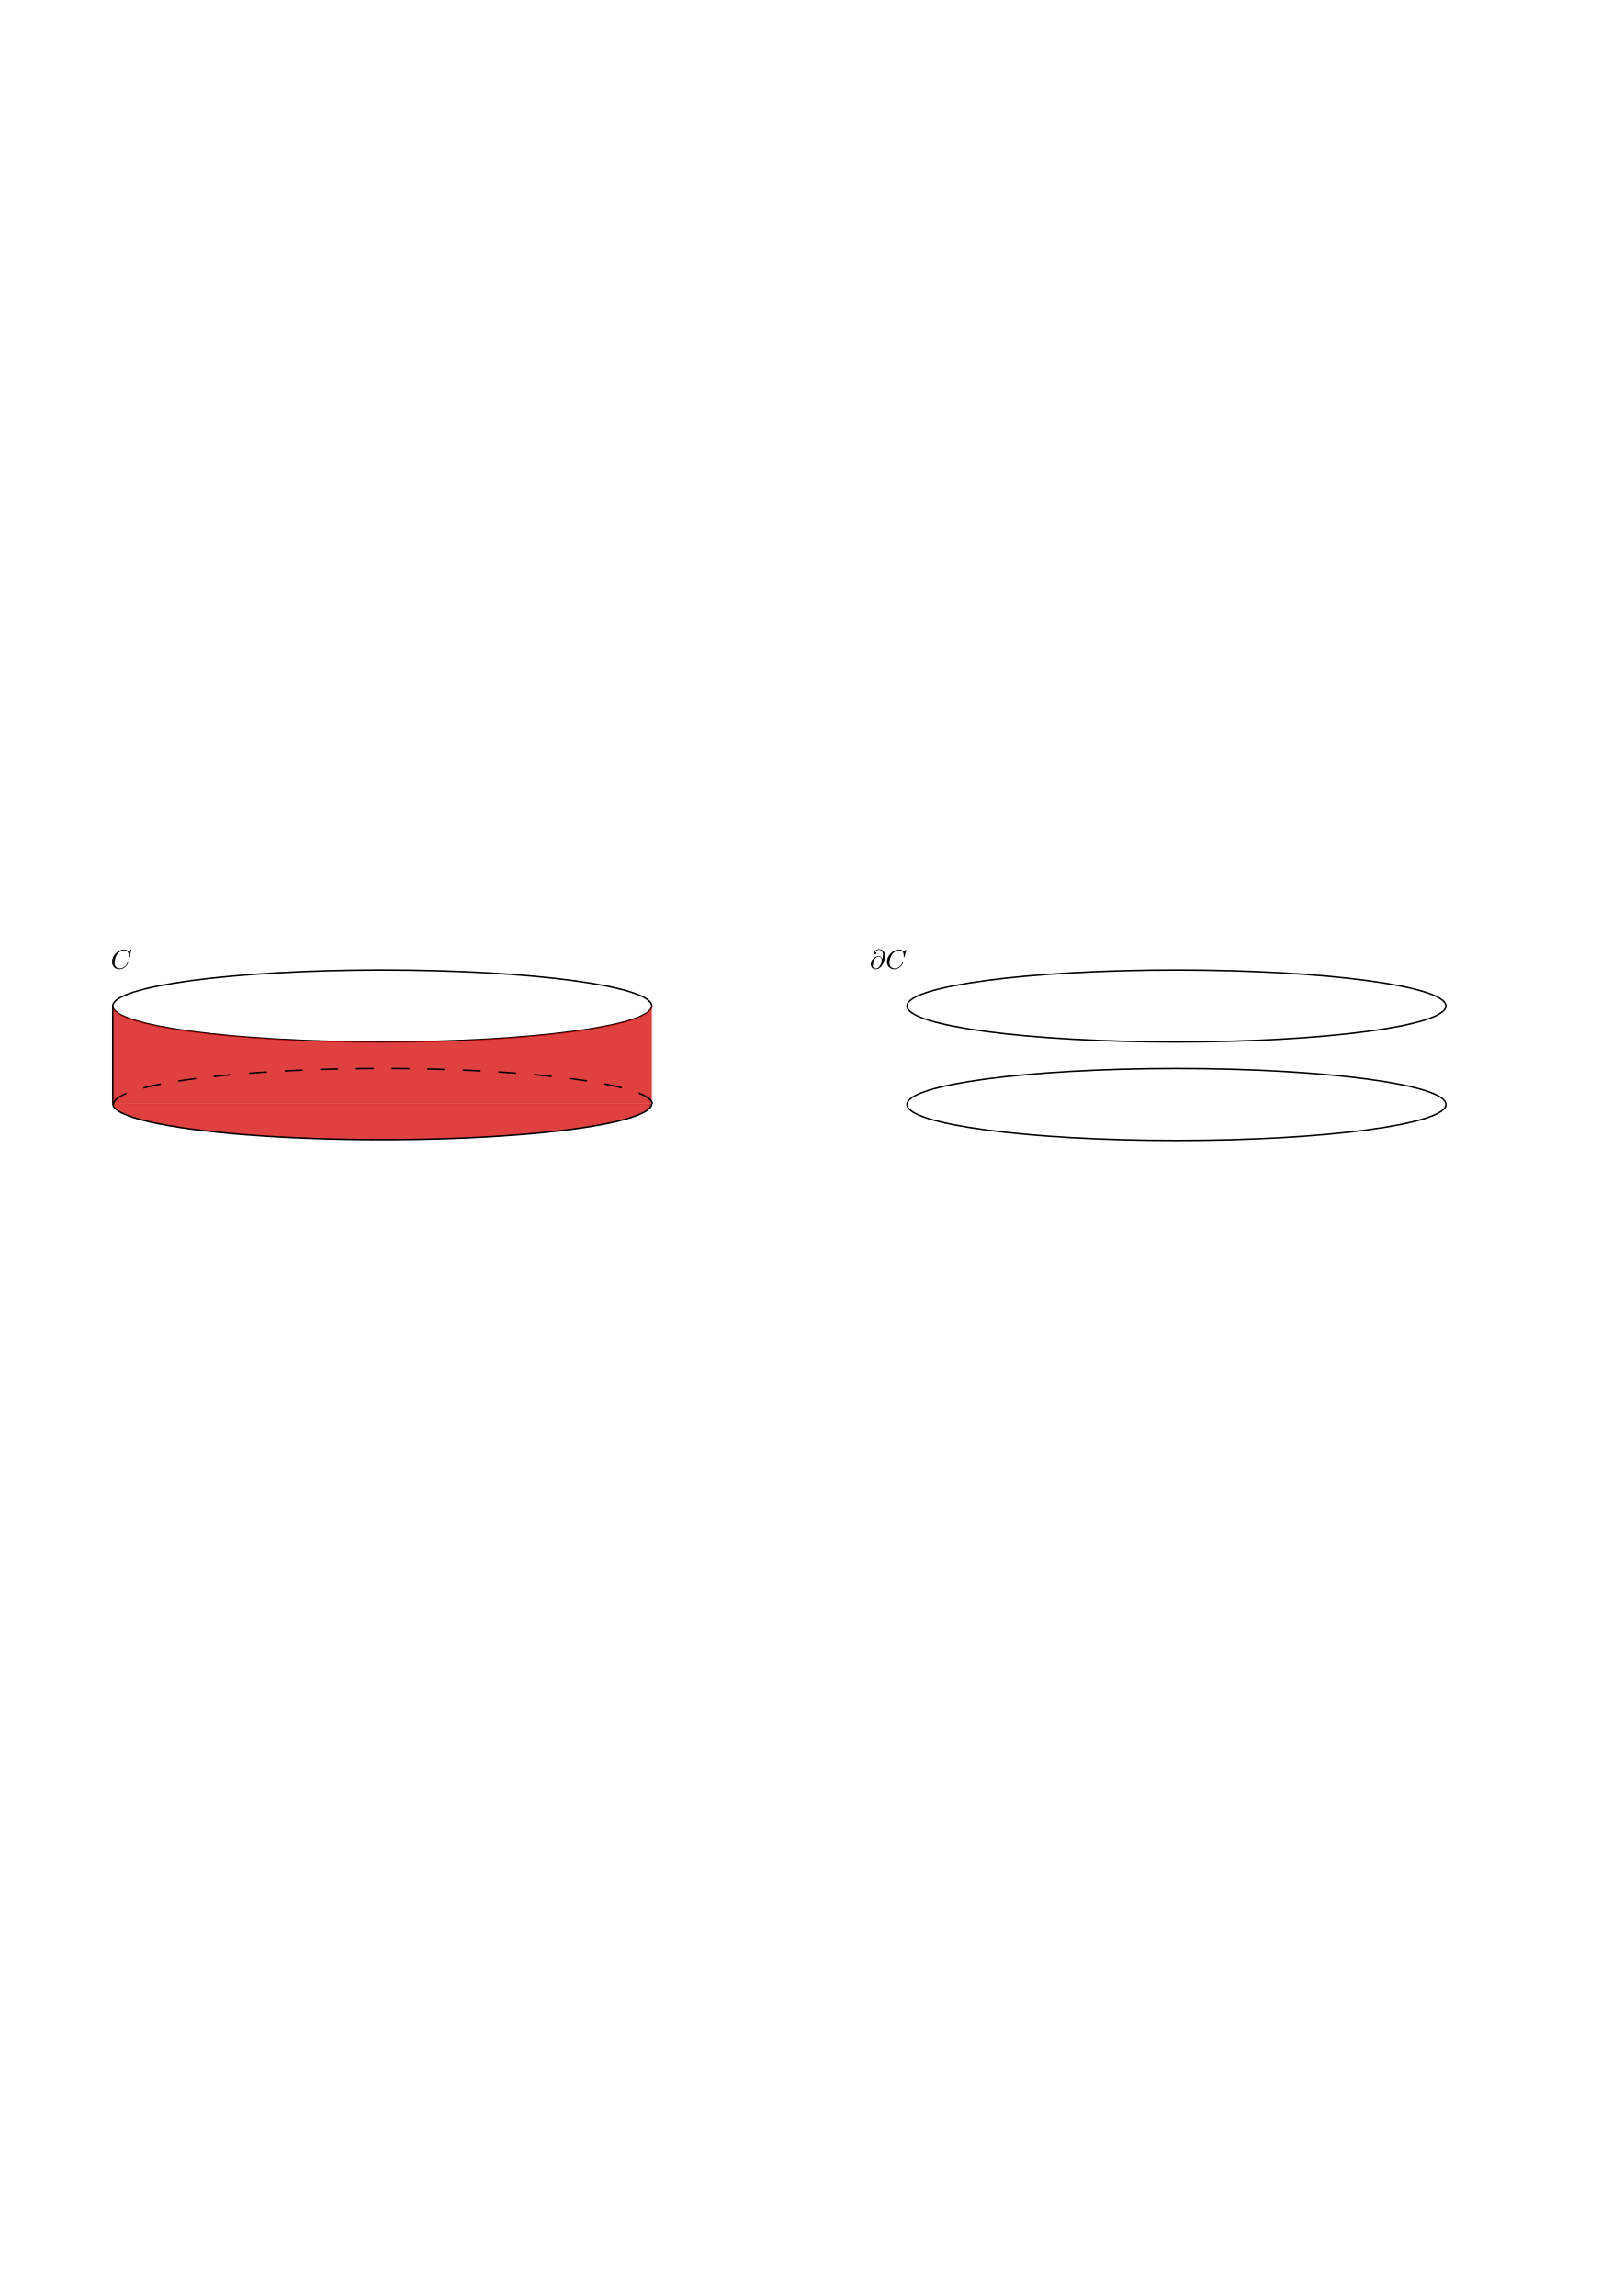
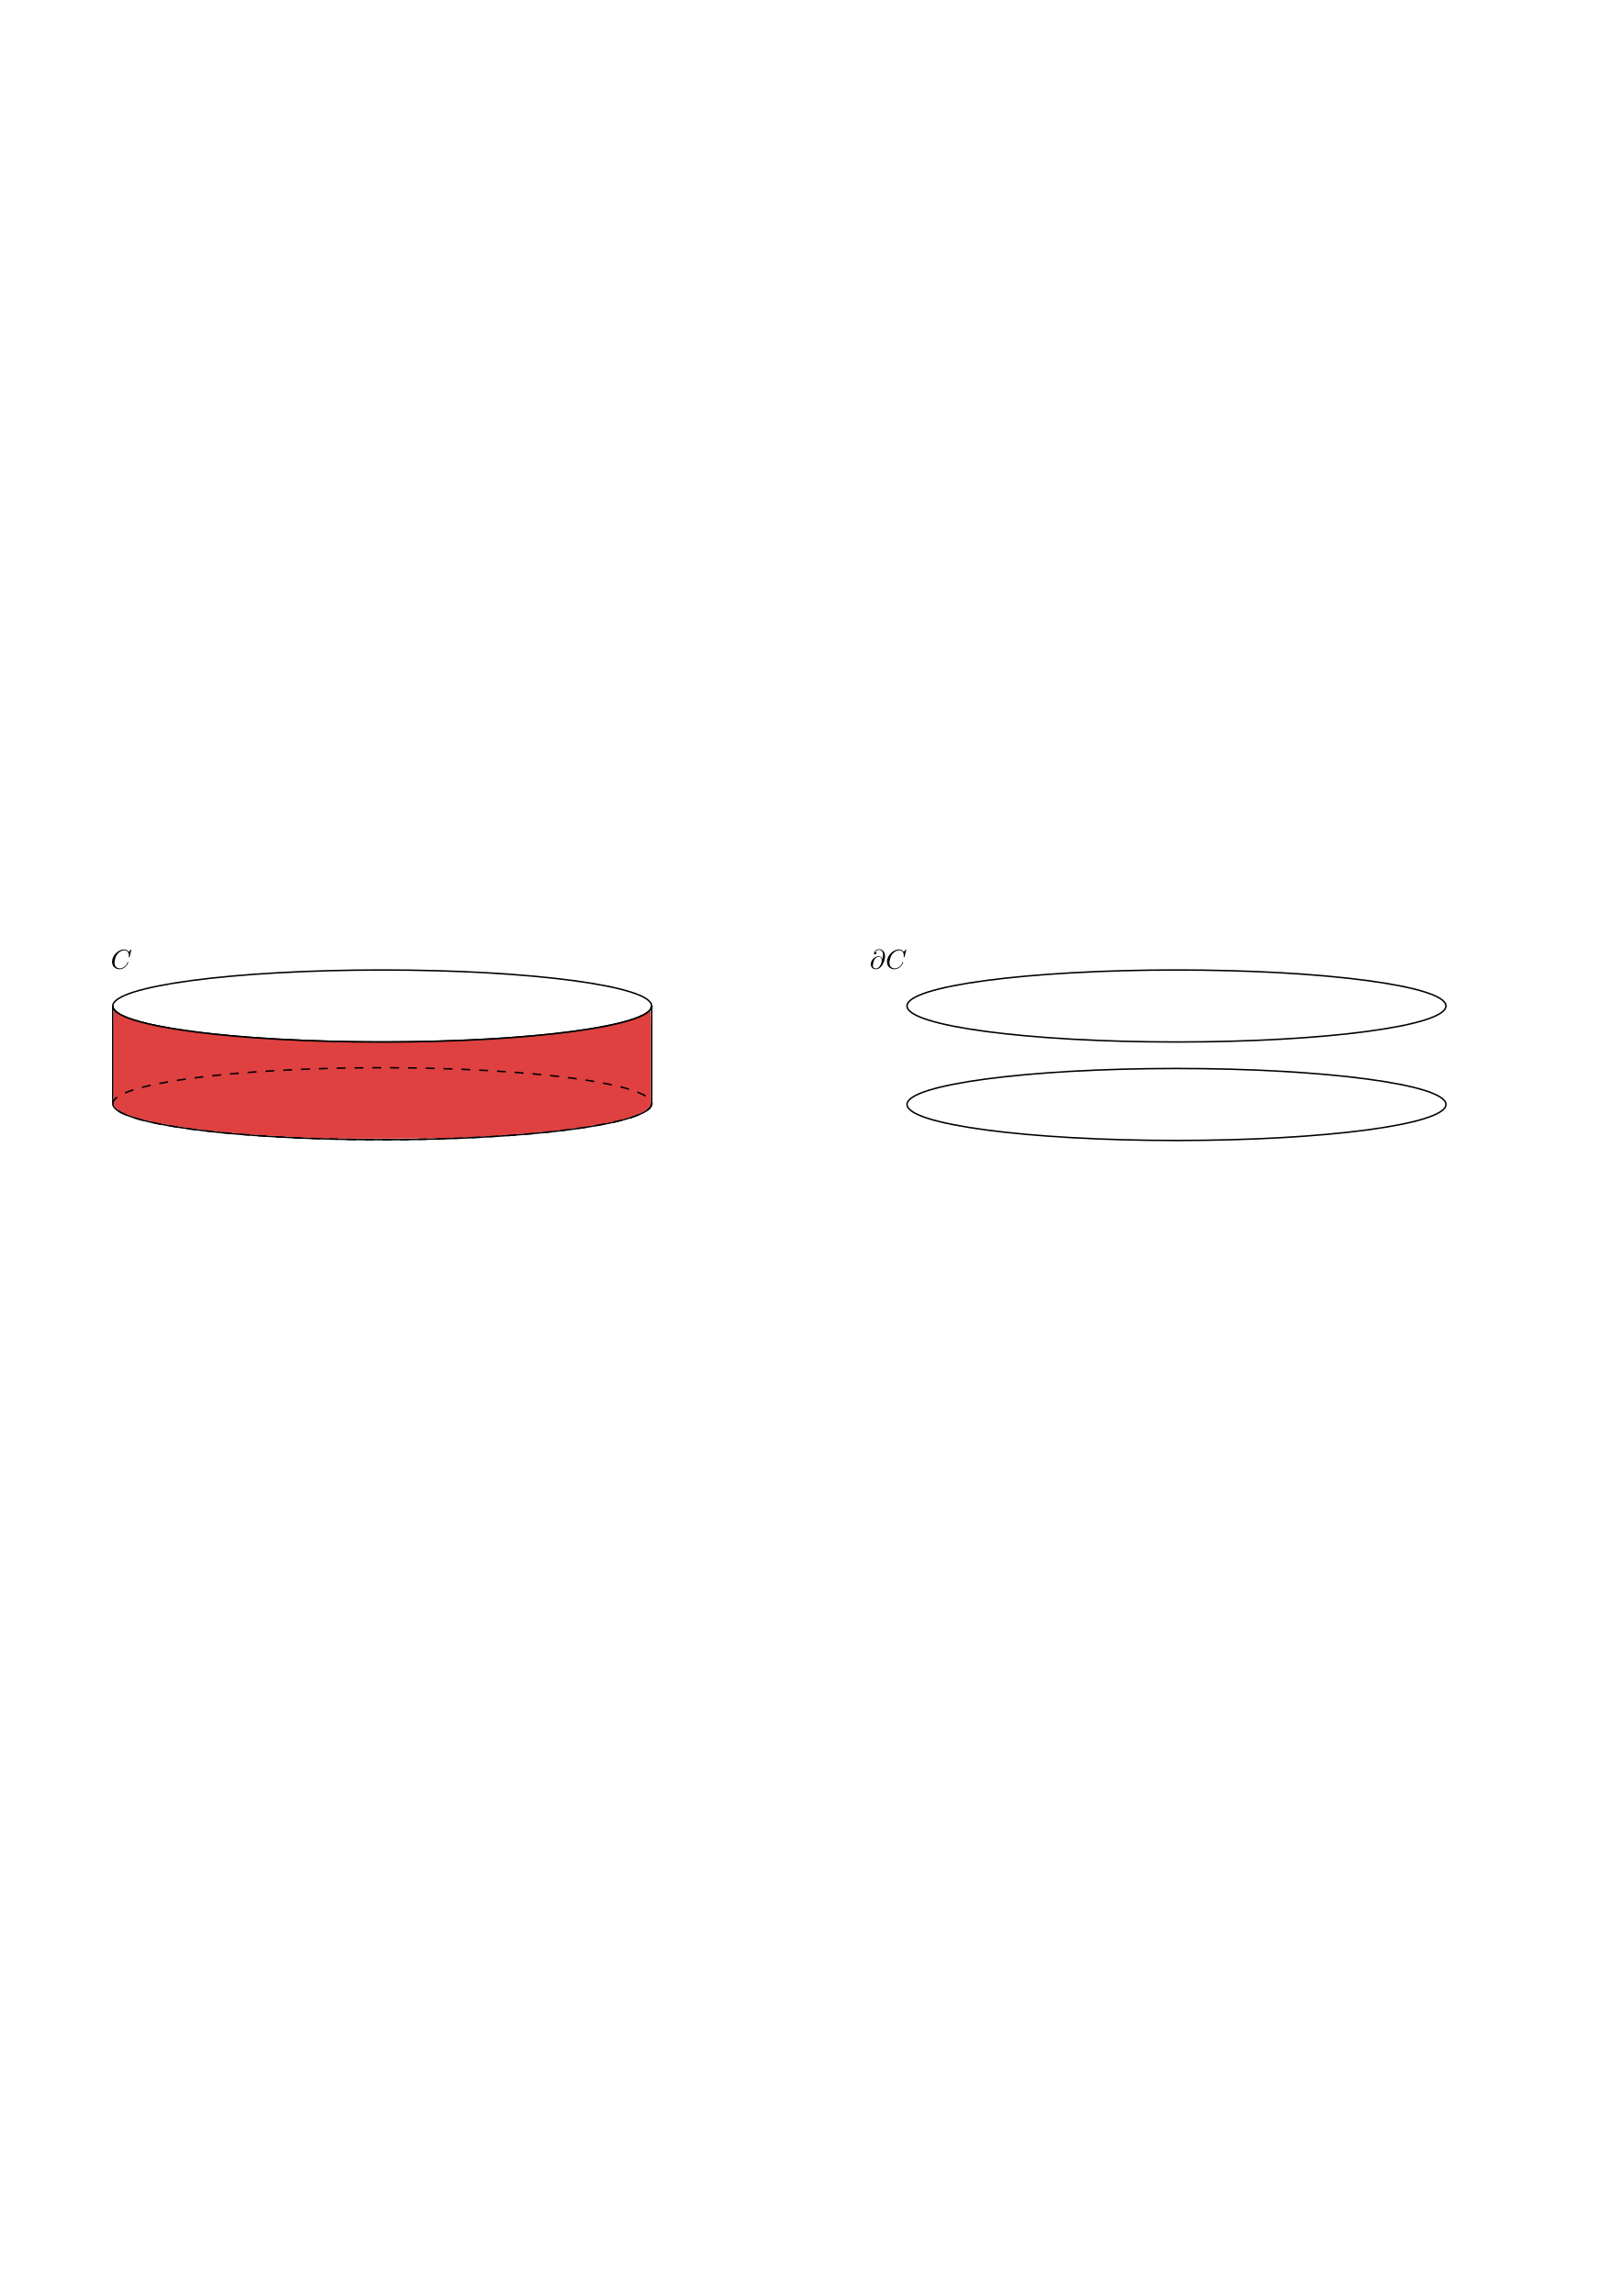
<svg xmlns="http://www.w3.org/2000/svg" width="210mm" height="297mm" viewBox="0 0 210 297" version="1.1" id="svg5">
  <defs id="defs2" />
  <g id="layer1">
-     <ellipse style="fill:none;fill-opacity:1;stroke:#000000;stroke-width:0.192" id="path1210" cx="49.439" cy="130.129" rx="34.851" ry="4.657" />
-     <path id="path1210-5" style="fill:#d40000;fill-opacity:0.75;stroke:none;stroke-width:0.192" d="m 14.588,130.13 v 12.639 h 69.702 v -12.639 a 34.851,4.657 0 0 1 -34.851,4.657 34.851,4.657 0 0 1 -34.851,-4.657 z" />
-     <path style="fill:#d40000;fill-opacity:0.75;stroke:#000000;stroke-width:0.192" id="path1210-3" d="m 84.291,142.768 a 34.851,4.657 0 0 1 -17.426,4.033 34.851,4.657 0 0 1 -34.851,0 34.851,4.657 0 0 1 -17.425,-4.033" />
-     <path style="fill:#d40000;fill-opacity:0.75;stroke:#000000;stroke-width:0.192;stroke-opacity:1" d="m 14.588,130.129 9.8e-5,12.639" id="path1412" />
-     <path style="fill:#d40000;fill-opacity:0.75;stroke:#d40000;stroke-width:0.192;stroke-opacity:0.15" d="M 14.589,142.768 H 84.291" id="path1416" />
-     <path style="fill:#d40000;fill-opacity:0.75;stroke:#d40000;stroke-width:0.192;stroke-opacity:0.15" d="m 84.291,130.13 v 12.639" id="path1904" />
-     <path style="fill:none;fill-opacity:0.75;stroke:#000000;stroke-width:0.192;stroke-dasharray:2.304, 2.304;stroke-dashoffset:0" id="path1210-3-5" d="m -14.685,-142.864 a 34.851,4.657 0 0 1 -17.426,4.033 34.851,4.657 0 0 1 -34.851,0 34.851,4.657 0 0 1 -17.425,-4.033" transform="scale(-1)" />
    <ellipse style="fill:none;fill-opacity:1;stroke:#000000;stroke-width:0.192" id="path1210-6" cx="152.16" cy="130.13" rx="34.851" ry="4.657" />
    <ellipse style="fill:none;fill-opacity:1;stroke:#000000;stroke-width:0.192" id="path1210-2" cx="152.16" cy="142.87" rx="34.851" ry="4.657" />
    <g transform="translate(14.4924,122.8187)" id="g2037">
      <g fill="#000000" fill-opacity="1" id="g12" transform="matrix(0.352778,0,0,0.352778,-32.6055,-26.4343)">
        <g id="use10" transform="translate(91.925,81.963)">
          <path d="m 7.578,-6.922 c 0,-0.031 -0.016,-0.109 -0.109,-0.109 -0.031,0 -0.047,0.016 -0.156,0.125 L 6.625,-6.141 C 6.531,-6.281 6.078,-7.031 4.969,-7.031 2.734,-7.031 0.5,-4.828 0.5,-2.516 0.5,-0.875 1.672,0.219 3.203,0.219 c 0.859,0 1.625,-0.391 2.156,-0.859 0.922,-0.812 1.094,-1.719 1.094,-1.75 C 6.453,-2.5 6.344,-2.5 6.328,-2.5 c -0.062,0 -0.109,0.031 -0.125,0.109 -0.094,0.281 -0.328,1 -1.016,1.578 -0.688,0.547 -1.312,0.719 -1.828,0.719 -0.891,0 -1.953,-0.516 -1.953,-2.062 0,-0.578 0.203,-2.188 1.203,-3.359 0.609,-0.703 1.547,-1.203 2.438,-1.203 1.016,0 1.609,0.766 1.609,1.922 0,0.406 -0.031,0.406 -0.031,0.516 0,0.094 0.109,0.094 0.141,0.094 0.125,0 0.125,-0.016 0.188,-0.203 z m 0,0" id="path18" />
        </g>
      </g>
    </g>
    <g transform="translate(112.6206,122.7802)" id="g2100">
      <g fill="#000000" fill-opacity="1" id="g15" transform="matrix(0.352778,0,0,0.352778,-32.5724,-26.3957)">
        <g id="use13" transform="translate(91.925,81.963)">
          <path d="m 4.609,-3.375 c -0.094,-0.625 -0.5,-1.188 -1.281,-1.188 -0.609,0 -1.25,0.172 -2.031,0.938 -0.828,0.828 -0.891,1.766 -0.891,2.062 0,0.625 0.438,1.781 1.828,1.781 2.375,0 3.406,-3.344 3.406,-4.781 0,-1.578 -0.922,-2.578 -2.156,-2.578 -1.438,0 -1.906,1.297 -1.906,1.578 0,0.141 0.094,0.344 0.391,0.344 0.328,0 0.531,-0.297 0.531,-0.516 0,-0.359 -0.312,-0.359 -0.469,-0.359 0.438,-0.734 1.156,-0.797 1.438,-0.797 0.734,0 1.422,0.516 1.422,1.812 0,0.391 -0.062,0.891 -0.266,1.703 z m -2.344,3.312 c -1.094,0 -1.094,-1.031 -1.094,-1.125 0,-0.266 0.25,-1.656 0.656,-2.266 0.391,-0.562 0.891,-0.891 1.5,-0.891 1.094,0 1.109,1.125 1.109,1.328 0,0.719 -0.641,2.953 -2.172,2.953 z m 0,0" id="path25" />
        </g>
      </g>
      <g fill="#000000" fill-opacity="1" id="g19" transform="matrix(0.352778,0,0,0.352778,-32.5724,-26.3957)">
        <g id="use17" transform="translate(97.77205,81.963)">
          <path d="m 7.578,-6.922 c 0,-0.031 -0.016,-0.109 -0.109,-0.109 -0.031,0 -0.047,0.016 -0.156,0.125 L 6.625,-6.141 C 6.531,-6.281 6.078,-7.031 4.969,-7.031 2.734,-7.031 0.5,-4.828 0.5,-2.516 0.5,-0.875 1.672,0.219 3.203,0.219 c 0.859,0 1.625,-0.391 2.156,-0.859 0.922,-0.812 1.094,-1.719 1.094,-1.75 C 6.453,-2.5 6.344,-2.5 6.328,-2.5 c -0.062,0 -0.109,0.031 -0.125,0.109 -0.094,0.281 -0.328,1 -1.016,1.578 -0.688,0.547 -1.312,0.719 -1.828,0.719 -0.891,0 -1.953,-0.516 -1.953,-2.062 0,-0.578 0.203,-2.188 1.203,-3.359 0.609,-0.703 1.547,-1.203 2.438,-1.203 1.016,0 1.609,0.766 1.609,1.922 0,0.406 -0.031,0.406 -0.031,0.516 0,0.094 0.109,0.094 0.141,0.094 0.125,0 0.125,-0.016 0.188,-0.203 z m 0,0" id="path29" />
        </g>
      </g>
    </g>
+     <g id="g1036">
+       <path id="path1210-5" style="fill:none;fill-opacity:0.75;stroke:none;stroke-width:0.192" d="m 14.588,130.13 v 12.639 h 69.702 v -12.639 a 34.851,4.657 0 0 1 -34.851,4.657 34.851,4.657 0 0 1 -34.851,-4.657 z" />
+       <path style="fill:none;fill-opacity:1;stroke:#000000;stroke-width:0.192" id="path1210-3" d="m 84.29,142.768 a 34.851,4.657 0 0 1 -17.426,4.033 34.851,4.657 0 0 1 -34.851,0 34.851,4.657 0 0 1 -17.425,-4.033" />
+       <path style="fill:none;fill-opacity:0;stroke:#000000;stroke-width:0.192" d="m 84.29,142.768 2.04e-4,-12.638" id="path992" />
+       <path style="fill:none;fill-opacity:0;stroke:#000000;stroke-width:0.192" d="m 14.588,142.768 -10e-7,-12.638" id="path994" />
+       <path style="fill:none;fill-opacity:1;stroke:#000000;stroke-width:0.192" id="path1210" d="m 84.29,130.129 a 34.851,4.657 0 0 1 -17.426,4.033 34.851,4.657 0 0 1 -34.851,0 34.851,4.657 0 0 1 -17.425,-4.033" />
+     </g>
+     <path style="fill:#d40000;stroke:none;stroke-width:0.228;fill-opacity:0.75" d="M 161.722,556.558 C 102.438,554.846 59.814,548.414 55.755,540.566 c -0.278,-0.538 -0.327,-4.087 -0.327,-23.568 0,-12.614 0.061,-22.935 0.135,-22.935 0.074,0 0.562,0.368 1.083,0.818 1.253,1.08 4.926,2.858 7.906,3.826 27.286,8.867 101.035,13.232 168.109,9.95 42.938,-2.101 74.632,-7.113 83.643,-13.226 0.924,-0.627 1.728,-1.14 1.787,-1.14 0.059,0 0.107,10.343 0.107,22.985 v 22.985 l -0.558,0.821 c -3.418,5.03 -25.091,9.879 -56.923,12.735 -12.318,1.105 -24.062,1.821 -41.628,2.538 -7.512,0.306 -48.743,0.453 -57.367,0.204 z" id="path1107" transform="scale(0.2645833)" />
+     <ellipse style="fill:none;fill-opacity:1;stroke:#000000;stroke-width:0.192" id="path1210-53" cx="49.439" cy="130.13" rx="34.851" ry="4.657" />
+     <ellipse style="fill:none;fill-opacity:1;stroke:#000000;stroke-width:0.192;stroke-dasharray:1.152,1.152;stroke-dashoffset:0" id="path1210-56" cx="49.439" cy="142.768" rx="34.851" ry="4.657" />
  </g>
</svg>
